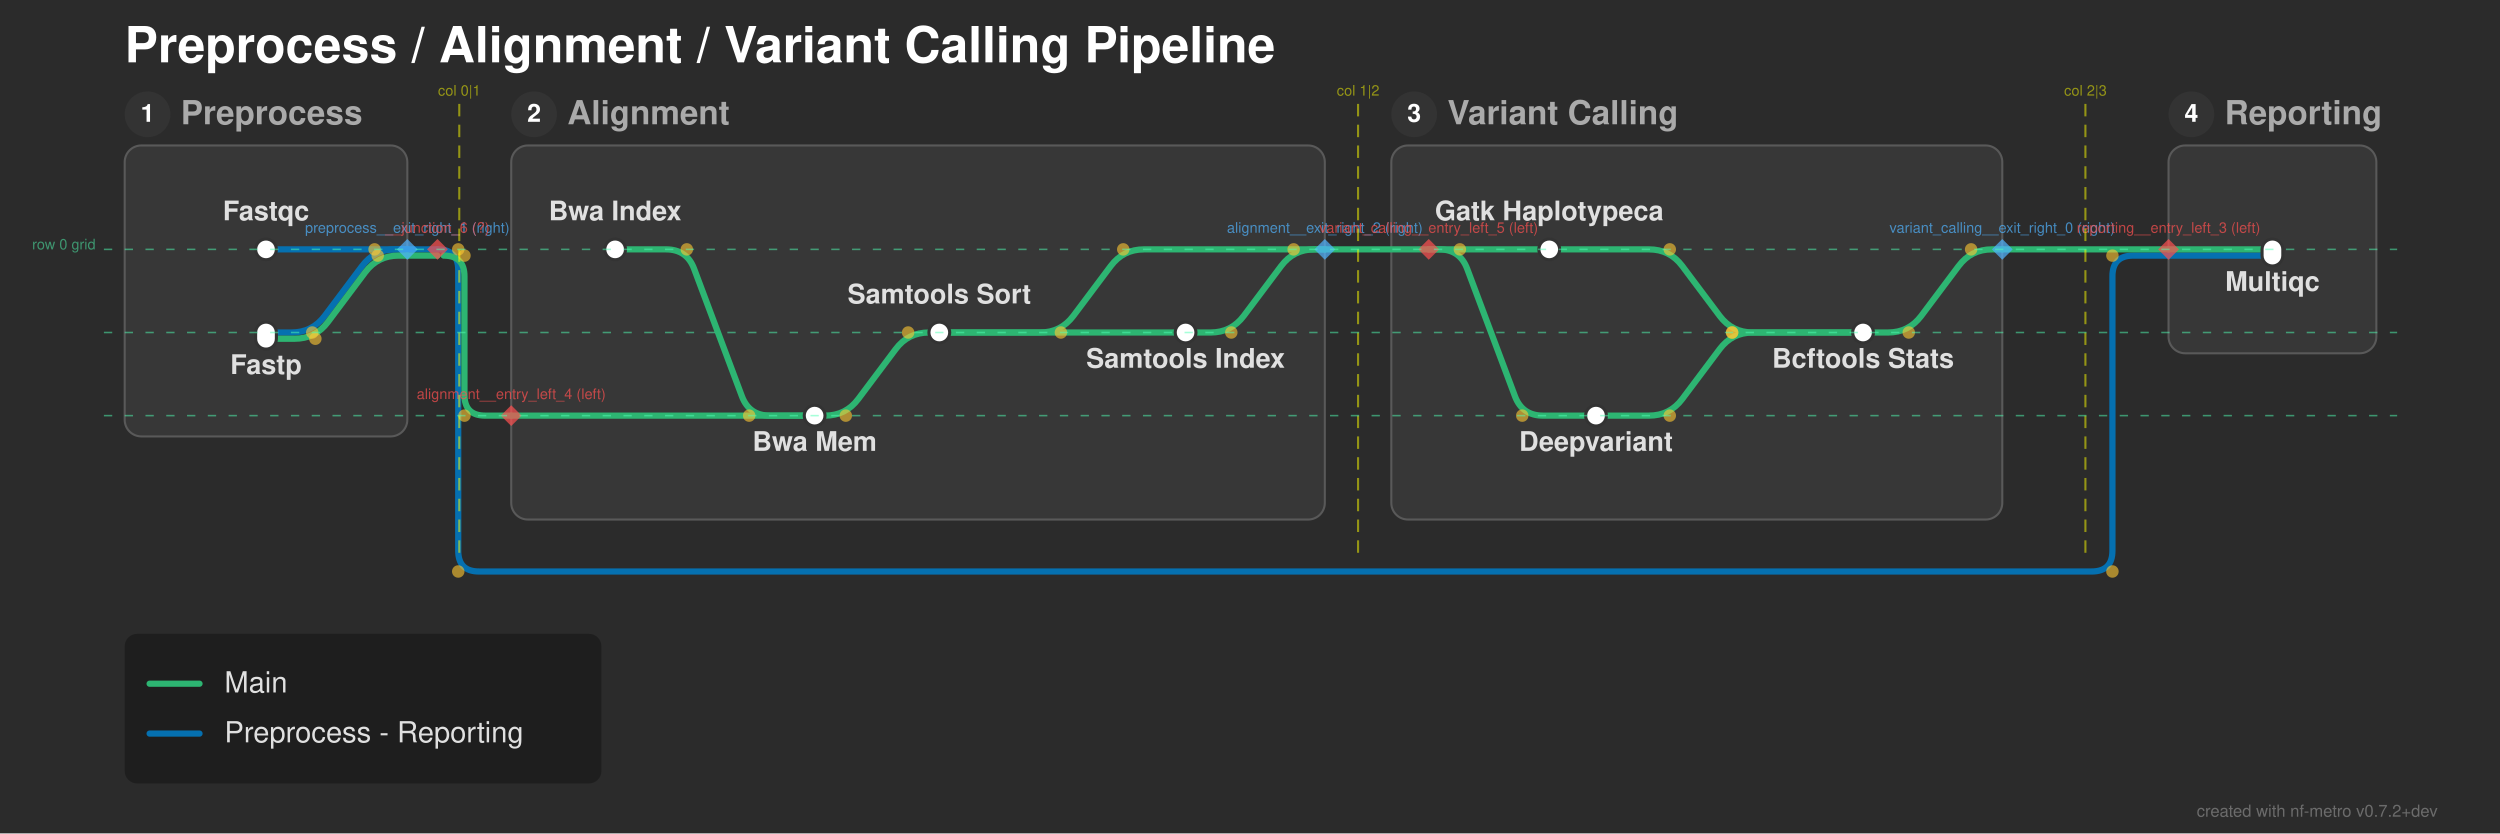
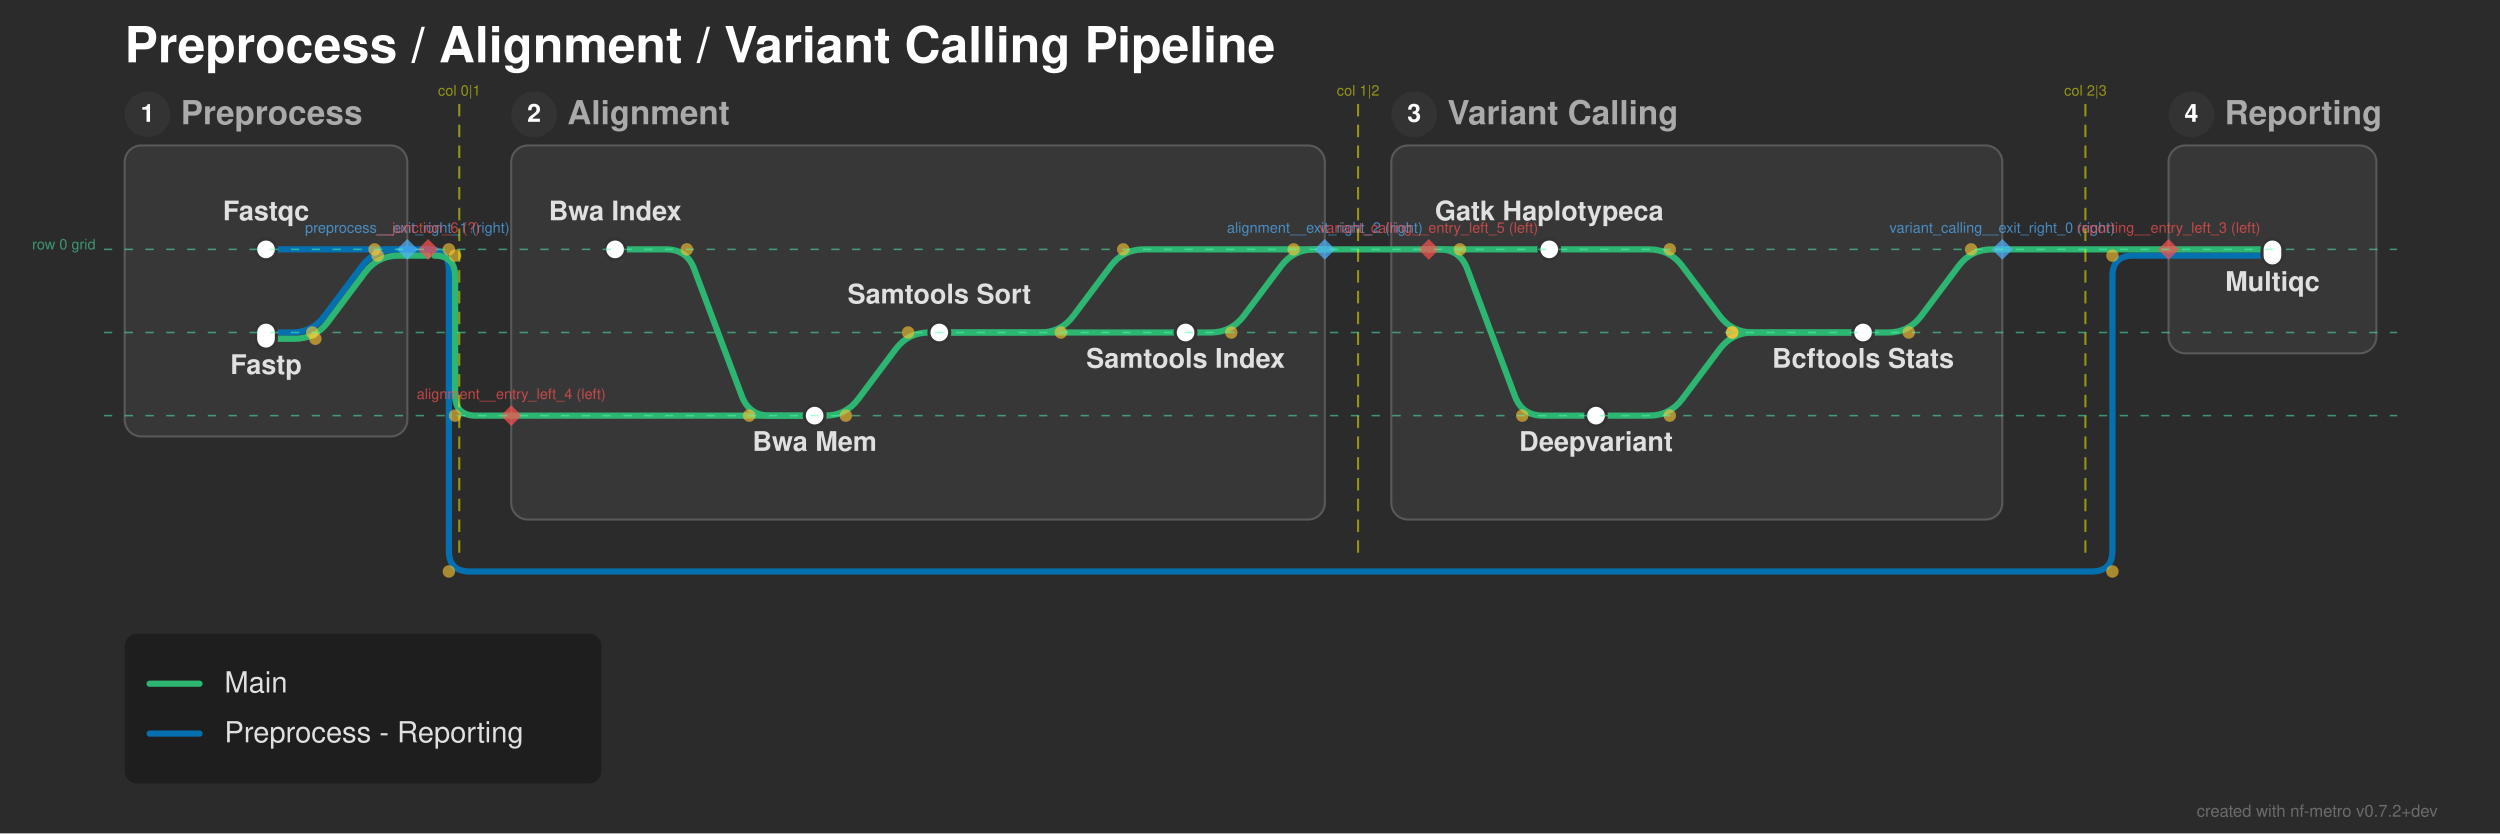
<svg xmlns="http://www.w3.org/2000/svg" width="1203" height="401" viewBox="0 0 1203 401">
  <defs>
</defs>
  <rect x="0" y="0" width="1203" height="401" fill="#2b2b2b" />
  <text x="60.0" y="30.0" font-size="24.0" fill="#ffffff" font-family="'Helvetica Neue', Helvetica, Arial, sans-serif" font-weight="bold" class="nf-metro-title">Preprocess / Alignment / Variant Calling Pipeline</text>
  <rect x="60.0" y="70.0" width="136.0" height="140.0" rx="8" ry="8" fill="#373737" stroke="#595959" stroke-width="1.0" class="nf-metro-section-box" data-section-id="preprocess" data-section-lines="main,preprocess_reporting" />
  <circle cx="71.0" cy="55.0" r="11" fill="#333333" class="nf-metro-section-num-circle" data-section-id="preprocess" />
  <text x="71.0" y="55.0" font-size="12" fill="#ffffff" font-family="'Helvetica Neue', Helvetica, Arial, sans-serif" font-weight="bold" text-anchor="middle" dy="0.3em" data-section-id="preprocess">1</text>
  <text x="87.0" y="55.0" font-size="16.0" fill="#aaaaaa" font-family="'Helvetica Neue', Helvetica, Arial, sans-serif" font-weight="bold" dy="0.3em" class="nf-metro-section-label" data-section-id="preprocess">Preprocess</text>
  <rect x="246.0" y="70.0" width="391.5" height="180.0" rx="8" ry="8" fill="#373737" stroke="#595959" stroke-width="1.0" class="nf-metro-section-box" data-section-id="alignment" data-section-lines="main" />
  <circle cx="257.0" cy="55.0" r="11" fill="#333333" class="nf-metro-section-num-circle" data-section-id="alignment" />
  <text x="257.0" y="55.0" font-size="12" fill="#ffffff" font-family="'Helvetica Neue', Helvetica, Arial, sans-serif" font-weight="bold" text-anchor="middle" dy="0.3em" data-section-id="alignment">2</text>
  <text x="273.0" y="55.0" font-size="16.0" fill="#aaaaaa" font-family="'Helvetica Neue', Helvetica, Arial, sans-serif" font-weight="bold" dy="0.3em" class="nf-metro-section-label" data-section-id="alignment">Alignment</text>
  <rect x="669.5" y="70.0" width="294.0" height="180.0" rx="8" ry="8" fill="#373737" stroke="#595959" stroke-width="1.0" class="nf-metro-section-box" data-section-id="variant_calling" data-section-lines="main" />
  <circle cx="680.5" cy="55.0" r="11" fill="#333333" class="nf-metro-section-num-circle" data-section-id="variant_calling" />
  <text x="680.5" y="55.0" font-size="12" fill="#ffffff" font-family="'Helvetica Neue', Helvetica, Arial, sans-serif" font-weight="bold" text-anchor="middle" dy="0.3em" data-section-id="variant_calling">3</text>
  <text x="696.5" y="55.0" font-size="16.0" fill="#aaaaaa" font-family="'Helvetica Neue', Helvetica, Arial, sans-serif" font-weight="bold" dy="0.3em" class="nf-metro-section-label" data-section-id="variant_calling">Variant Calling</text>
  <rect x="1043.5" y="70.0" width="100.0" height="100.0" rx="8" ry="8" fill="#373737" stroke="#595959" stroke-width="1.0" class="nf-metro-section-box" data-section-id="reporting" data-section-lines="main,preprocess_reporting" />
  <circle cx="1054.5" cy="55.0" r="11" fill="#333333" class="nf-metro-section-num-circle" data-section-id="reporting" />
  <text x="1054.5" y="55.0" font-size="12" fill="#ffffff" font-family="'Helvetica Neue', Helvetica, Arial, sans-serif" font-weight="bold" text-anchor="middle" dy="0.3em" data-section-id="reporting">4</text>
  <text x="1070.5" y="55.0" font-size="16.0" fill="#aaaaaa" font-family="'Helvetica Neue', Helvetica, Arial, sans-serif" font-weight="bold" dy="0.3em" class="nf-metro-section-label" data-section-id="reporting">Reporting</text>
  <path d="M128.0,120.0 L196.0,120.0" stroke="#0570b0" stroke-width="3.0" stroke-linecap="round" class="metro-line-preprocess_reporting" data-line-id="preprocess_reporting" />
  <path d="M1043.5,123.0 L1093.5,123.0" stroke="#0570b0" stroke-width="3.0" stroke-linecap="round" class="metro-line-preprocess_reporting" data-line-id="preprocess_reporting" />
  <path d="M128.0,160.0 L140.25,160.0 Q150.25,160.0,156.25,152.0 L174.25,128.0 Q180.25,120.0,190.25,120.0 L196.0,120.0" stroke="#0570b0" stroke-width="3.0" fill="none" stroke-linecap="round" stroke-linejoin="round" class="metro-line-preprocess_reporting" data-line-id="preprocess_reporting" />
-   <path d="M196.0,120.0 L210.5,120.0" stroke="#0570b0" stroke-width="3.0" stroke-linecap="round" class="metro-line-preprocess_reporting" data-line-id="preprocess_reporting" />
-   <path d="M210.5,120.0 L210.5,120.0 Q220.5,120.0,220.5,130.0 L220.5,265.0 Q220.5,275.0,230.5,275.0 L1006.5,275.0 Q1016.5,275.0,1016.5,265.0 L1016.5,133.0 Q1016.5,123.0,1026.5,123.0 L1043.5,123.0" stroke="#0570b0" stroke-width="3.0" fill="none" stroke-linecap="round" stroke-linejoin="round" class="metro-line-preprocess_reporting" data-line-id="preprocess_reporting" />
+   <path d="M196.0,120.0 L206.0,120.0" stroke="#0570b0" stroke-width="3.0" stroke-linecap="round" class="metro-line-preprocess_reporting" data-line-id="preprocess_reporting" />
+   <path d="M206.0,120.0 L206.0,120.0 Q216.0,120.0,216.0,130.0 L216.0,265.0 Q216.0,275.0,226.0,275.0 L1006.5,275.0 Q1016.5,275.0,1016.5,265.0 L1016.5,133.0 Q1016.5,123.0,1026.5,123.0 L1043.5,123.0" stroke="#0570b0" stroke-width="3.0" fill="none" stroke-linecap="round" stroke-linejoin="round" class="metro-line-preprocess_reporting" data-line-id="preprocess_reporting" />
  <path d="M296.0,120.0 L320.5,120.0 Q330.5,120.0,334.011,129.363 L356.989,190.637 Q360.5,200.0,370.5,200.0 L392.0,200.0" stroke="#2db572" stroke-width="3.0" fill="none" stroke-linecap="round" stroke-linejoin="round" class="metro-line-main" data-line-id="main" />
  <path d="M392.0,200.0 L397.0,200.0 Q407.0,200.0,413.0,192.0 L431.0,168.0 Q437.0,160.0,447.0,160.0 L452.0,160.0" stroke="#2db572" stroke-width="3.0" fill="none" stroke-linecap="round" stroke-linejoin="round" class="metro-line-main" data-line-id="main" />
  <path d="M452.0,160.0 L570.5,160.0" stroke="#2db572" stroke-width="3.0" stroke-linecap="round" class="metro-line-main" data-line-id="main" />
  <path d="M745.5,120.0 L793.5,120.0 Q803.5,120.0,809.5,128.0 L827.5,152.0 Q833.5,160.0,843.5,160.0 L896.5,160.0" stroke="#2db572" stroke-width="3.0" fill="none" stroke-linecap="round" stroke-linejoin="round" class="metro-line-main" data-line-id="main" />
  <path d="M768.0,200.0 L793.5,200.0 Q803.5,200.0,809.5,192.0 L827.5,168.0 Q833.5,160.0,843.5,160.0 L896.5,160.0" stroke="#2db572" stroke-width="3.0" fill="none" stroke-linecap="round" stroke-linejoin="round" class="metro-line-main" data-line-id="main" />
  <path d="M896.5,160.0 L908.5,160.0 Q918.5,160.0,924.5,152.0 L942.5,128.0 Q948.5,120.0,958.5,120.0 L963.5,120.0" stroke="#2db572" stroke-width="3.0" fill="none" stroke-linecap="round" stroke-linejoin="round" class="metro-line-main" data-line-id="main" />
  <path d="M1043.5,120.0 L1093.5,120.0" stroke="#2db572" stroke-width="3.0" stroke-linecap="round" class="metro-line-main" data-line-id="main" />
  <path d="M128.0,163.0 L141.75,163.0 Q151.75,163.0,157.75,155.0 L175.75,131.0 Q181.75,123.0,191.75,123.0 L196.0,123.0" stroke="#2db572" stroke-width="3.0" fill="none" stroke-linecap="round" stroke-linejoin="round" class="metro-line-main" data-line-id="main" />
  <path d="M246.0,200.0 L392.0,200.0" stroke="#2db572" stroke-width="3.0" stroke-linecap="round" class="metro-line-main" data-line-id="main" />
  <path d="M452.0,160.0 L500.5,160.0 Q510.5,160.0,516.5,152.0 L534.5,128.0 Q540.5,120.0,550.5,120.0 L637.5,120.0" stroke="#2db572" stroke-width="3.0" fill="none" stroke-linecap="round" stroke-linejoin="round" class="metro-line-main" data-line-id="main" />
  <path d="M687.5,120.0 L745.5,120.0" stroke="#2db572" stroke-width="3.0" stroke-linecap="round" class="metro-line-main" data-line-id="main" />
  <path d="M687.5,120.0 L692.5,120.0 Q702.5,120.0,706.011,129.363 L728.989,190.637 Q732.5,200.0,742.5,200.0 L768.0,200.0" stroke="#2db572" stroke-width="3.0" fill="none" stroke-linecap="round" stroke-linejoin="round" class="metro-line-main" data-line-id="main" />
  <path d="M570.5,160.0 L582.5,160.0 Q592.5,160.0,598.5,152.0 L616.5,128.0 Q622.5,120.0,632.5,120.0 L637.5,120.0" stroke="#2db572" stroke-width="3.0" fill="none" stroke-linecap="round" stroke-linejoin="round" class="metro-line-main" data-line-id="main" />
  <path d="M963.5,120.0 L1043.5,120.0" stroke="#2db572" stroke-width="3.0" stroke-linecap="round" class="metro-line-main" data-line-id="main" />
-   <path d="M196.0,123.0 L210.5,123.0" stroke="#2db572" stroke-width="3.0" stroke-linecap="round" class="metro-line-main" data-line-id="main" />
-   <path d="M213.5,123.0 L213.5,123.0 Q223.5,123.0,223.5,133.0 L223.5,190.0 Q223.5,200.0,233.5,200.0 L246.0,200.0" stroke="#2db572" stroke-width="3.0" fill="none" stroke-linecap="round" stroke-linejoin="round" class="metro-line-main" data-line-id="main" />
+   <path d="M196.0,123.0 L206.0,123.0" stroke="#2db572" stroke-width="3.0" stroke-linecap="round" class="metro-line-main" data-line-id="main" />
+   <path d="M209.0,123.0 L209.0,123.0 Q219.0,123.0,219.0,133.0 L219.0,190.0 Q219.0,200.0,229.0,200.0 L246.0,200.0" stroke="#2db572" stroke-width="3.0" fill="none" stroke-linecap="round" stroke-linejoin="round" class="metro-line-main" data-line-id="main" />
  <path d="M637.5,120.0 L687.5,120.0" stroke="#2db572" stroke-width="3.0" stroke-linecap="round" class="metro-line-main" data-line-id="main" />
  <rect x="123.0" y="115.0" width="10.0" height="10.0" rx="5.0" ry="5.0" fill="#ffffff" stroke="#333333" stroke-width="1.5" class="nf-metro-station" data-station-id="fastqc" data-station-lines="preprocess_reporting" data-station-label="Fastqc" data-section-id="preprocess" data-section-name="Preprocess" />
  <rect x="123.0" y="155.0" width="10.0" height="13.0" rx="5.0" ry="5.0" fill="#ffffff" stroke="#333333" stroke-width="1.5" class="nf-metro-station" data-station-id="fastp" data-station-lines="main,preprocess_reporting" data-station-label="Fastp" data-section-id="preprocess" data-section-name="Preprocess" />
  <rect x="291.0" y="115.0" width="10.0" height="10.0" rx="5.0" ry="5.0" fill="#ffffff" stroke="#333333" stroke-width="1.5" class="nf-metro-station" data-station-id="bwa_index" data-station-lines="main" data-station-label="Bwa Index" data-section-id="alignment" data-section-name="Alignment" />
  <rect x="387.0" y="195.0" width="10.0" height="10.0" rx="5.0" ry="5.0" fill="#ffffff" stroke="#333333" stroke-width="1.5" class="nf-metro-station" data-station-id="bwa_mem" data-station-lines="main" data-station-label="Bwa Mem" data-section-id="alignment" data-section-name="Alignment" />
  <rect x="447.0" y="155.0" width="10.0" height="10.0" rx="5.0" ry="5.0" fill="#ffffff" stroke="#333333" stroke-width="1.5" class="nf-metro-station" data-station-id="samtools_sort" data-station-lines="main" data-station-label="Samtools Sort" data-section-id="alignment" data-section-name="Alignment" />
  <rect x="565.5" y="155.0" width="10.0" height="10.0" rx="5.0" ry="5.0" fill="#ffffff" stroke="#333333" stroke-width="1.5" class="nf-metro-station" data-station-id="samtools_index" data-station-lines="main" data-station-label="Samtools Index" data-section-id="alignment" data-section-name="Alignment" />
  <rect x="740.5" y="115.0" width="10.0" height="10.0" rx="5.0" ry="5.0" fill="#ffffff" stroke="#333333" stroke-width="1.5" class="nf-metro-station" data-station-id="gatk_haplotypecaller" data-station-lines="main" data-station-label="Gatk Haplotypeca" data-section-id="variant_calling" data-section-name="Variant Calling" />
  <rect x="763.0" y="195.0" width="10.0" height="10.0" rx="5.0" ry="5.0" fill="#ffffff" stroke="#333333" stroke-width="1.5" class="nf-metro-station" data-station-id="deepvariant" data-station-lines="main" data-station-label="Deepvariant" data-section-id="variant_calling" data-section-name="Variant Calling" />
  <rect x="891.5" y="155.0" width="10.0" height="10.0" rx="5.0" ry="5.0" fill="#ffffff" stroke="#333333" stroke-width="1.5" class="nf-metro-station" data-station-id="bcftools_stats" data-station-lines="main" data-station-label="Bcftools Stats" data-section-id="variant_calling" data-section-name="Variant Calling" />
  <rect x="1088.5" y="115.0" width="10.0" height="13.0" rx="5.0" ry="5.0" fill="#ffffff" stroke="#333333" stroke-width="1.5" class="nf-metro-station" data-station-id="multiqc" data-station-lines="main,preprocess_reporting" data-station-label="Multiqc" data-section-id="reporting" data-section-name="Reporting" />
  <text x="296.0" y="106.0" font-size="13.0" fill="#e0e0e0" font-family="'Helvetica Neue', Helvetica, Arial, sans-serif" font-weight="bold" text-anchor="middle" dominant-baseline="auto" data-station-id="bwa_index" class="nf-metro-station-label">Bwa Index</text>
  <text x="745.5" y="106.0" font-size="13.0" fill="#e0e0e0" font-family="'Helvetica Neue', Helvetica, Arial, sans-serif" font-weight="bold" text-anchor="middle" dominant-baseline="auto" data-station-id="gatk_haplotypecaller" class="nf-metro-station-label">Gatk Haplotypeca</text>
  <text x="768.0" y="211.0" font-size="13.0" fill="#e0e0e0" font-family="'Helvetica Neue', Helvetica, Arial, sans-serif" font-weight="bold" text-anchor="middle" dominant-baseline="hanging" data-station-id="deepvariant" class="nf-metro-station-label">Deepvariant</text>
  <text x="128.0" y="106.0" font-size="13.0" fill="#e0e0e0" font-family="'Helvetica Neue', Helvetica, Arial, sans-serif" font-weight="bold" text-anchor="middle" dominant-baseline="auto" data-station-id="fastqc" class="nf-metro-station-label">Fastqc</text>
  <text x="1093.5" y="134.0" font-size="13.0" fill="#e0e0e0" font-family="'Helvetica Neue', Helvetica, Arial, sans-serif" font-weight="bold" text-anchor="middle" dominant-baseline="hanging" data-station-id="multiqc" class="nf-metro-station-label">Multiqc</text>
  <text x="128.0" y="174.0" font-size="13.0" fill="#e0e0e0" font-family="'Helvetica Neue', Helvetica, Arial, sans-serif" font-weight="bold" text-anchor="middle" dominant-baseline="hanging" data-station-id="fastp" class="nf-metro-station-label">Fastp</text>
  <text x="896.5" y="171.0" font-size="13.0" fill="#e0e0e0" font-family="'Helvetica Neue', Helvetica, Arial, sans-serif" font-weight="bold" text-anchor="middle" dominant-baseline="hanging" data-station-id="bcftools_stats" class="nf-metro-station-label">Bcftools Stats</text>
  <text x="392.0" y="211.0" font-size="13.0" fill="#e0e0e0" font-family="'Helvetica Neue', Helvetica, Arial, sans-serif" font-weight="bold" text-anchor="middle" dominant-baseline="hanging" data-station-id="bwa_mem" class="nf-metro-station-label">Bwa Mem</text>
  <text x="452.0" y="146.0" font-size="13.0" fill="#e0e0e0" font-family="'Helvetica Neue', Helvetica, Arial, sans-serif" font-weight="bold" text-anchor="middle" dominant-baseline="auto" data-station-id="samtools_sort" class="nf-metro-station-label">Samtools Sort</text>
  <text x="570.5" y="171.0" font-size="13.0" fill="#e0e0e0" font-family="'Helvetica Neue', Helvetica, Arial, sans-serif" font-weight="bold" text-anchor="middle" dominant-baseline="hanging" data-station-id="samtools_index" class="nf-metro-station-label">Samtools Index</text>
  <circle cx="330.5" cy="120.0" r="3.0" fill="rgba(255, 200, 50, 0.6)" />
  <circle cx="360.5" cy="200.0" r="3.0" fill="rgba(255, 200, 50, 0.6)" />
  <circle cx="407.0" cy="200.0" r="3.0" fill="rgba(255, 200, 50, 0.6)" />
  <circle cx="437.0" cy="160.0" r="3.0" fill="rgba(255, 200, 50, 0.6)" />
  <circle cx="803.5" cy="120.0" r="3.0" fill="rgba(255, 200, 50, 0.6)" />
  <circle cx="833.5" cy="160.0" r="3.0" fill="rgba(255, 200, 50, 0.6)" />
  <circle cx="803.5" cy="200.0" r="3.0" fill="rgba(255, 200, 50, 0.6)" />
  <circle cx="833.5" cy="160.0" r="3.0" fill="rgba(255, 200, 50, 0.6)" />
  <circle cx="918.5" cy="160.0" r="3.0" fill="rgba(255, 200, 50, 0.6)" />
  <circle cx="948.5" cy="120.0" r="3.0" fill="rgba(255, 200, 50, 0.6)" />
  <circle cx="151.75" cy="163.0" r="3.0" fill="rgba(255, 200, 50, 0.6)" />
  <circle cx="181.75" cy="123.0" r="3.0" fill="rgba(255, 200, 50, 0.6)" />
  <circle cx="510.5" cy="160.0" r="3.0" fill="rgba(255, 200, 50, 0.6)" />
  <circle cx="540.5" cy="120.0" r="3.0" fill="rgba(255, 200, 50, 0.6)" />
  <circle cx="702.5" cy="120.0" r="3.0" fill="rgba(255, 200, 50, 0.6)" />
  <circle cx="732.5" cy="200.0" r="3.0" fill="rgba(255, 200, 50, 0.6)" />
  <circle cx="592.5" cy="160.0" r="3.0" fill="rgba(255, 200, 50, 0.6)" />
  <circle cx="622.5" cy="120.0" r="3.0" fill="rgba(255, 200, 50, 0.6)" />
  <circle cx="150.25" cy="160.0" r="3.0" fill="rgba(255, 200, 50, 0.6)" />
  <circle cx="180.25" cy="120.0" r="3.0" fill="rgba(255, 200, 50, 0.6)" />
-   <circle cx="223.5" cy="123.0" r="3.0" fill="rgba(255, 200, 50, 0.6)" />
-   <circle cx="223.5" cy="200.0" r="3.0" fill="rgba(255, 200, 50, 0.6)" />
-   <circle cx="220.5" cy="120.0" r="3.0" fill="rgba(255, 200, 50, 0.6)" />
-   <circle cx="220.5" cy="275.0" r="3.0" fill="rgba(255, 200, 50, 0.6)" />
+   <circle cx="219.0" cy="123.0" r="3.0" fill="rgba(255, 200, 50, 0.6)" />
+   <circle cx="219.0" cy="200.0" r="3.0" fill="rgba(255, 200, 50, 0.6)" />
+   <circle cx="216.0" cy="120.0" r="3.0" fill="rgba(255, 200, 50, 0.6)" />
+   <circle cx="216.0" cy="275.0" r="3.0" fill="rgba(255, 200, 50, 0.6)" />
  <circle cx="1016.5" cy="275.0" r="3.0" fill="rgba(255, 200, 50, 0.6)" />
  <circle cx="1016.5" cy="123.0" r="3.0" fill="rgba(255, 200, 50, 0.6)" />
  <path d="M963.5,115.0 L968.5,120.0 L963.5,125.0 L958.5,120.0 Z" fill="rgba(80, 180, 255, 0.7)" stroke="none" />
  <text x="963.5" y="112.0" font-size="7" fill="rgba(80, 180, 255, 0.7)" font-family="'Helvetica Neue', Helvetica, Arial, sans-serif" text-anchor="middle" dominant-baseline="auto">variant_calling__exit_right_0 (right)</text>
  <path d="M196.0,115.0 L201.0,120.0 L196.0,125.0 L191.0,120.0 Z" fill="rgba(80, 180, 255, 0.7)" stroke="none" />
  <text x="196.0" y="112.0" font-size="7" fill="rgba(80, 180, 255, 0.7)" font-family="'Helvetica Neue', Helvetica, Arial, sans-serif" text-anchor="middle" dominant-baseline="auto">preprocess__exit_right_1 (right)</text>
  <path d="M637.5,115.0 L642.5,120.0 L637.5,125.0 L632.5,120.0 Z" fill="rgba(80, 180, 255, 0.7)" stroke="none" />
  <text x="637.5" y="112.0" font-size="7" fill="rgba(80, 180, 255, 0.7)" font-family="'Helvetica Neue', Helvetica, Arial, sans-serif" text-anchor="middle" dominant-baseline="auto">alignment__exit_right_2 (right)</text>
  <path d="M1043.5,115.0 L1048.5,120.0 L1043.5,125.0 L1038.5,120.0 Z" fill="rgba(255, 80, 80, 0.7)" stroke="none" />
  <text x="1043.5" y="112.0" font-size="7" fill="rgba(255, 80, 80, 0.7)" font-family="'Helvetica Neue', Helvetica, Arial, sans-serif" text-anchor="middle" dominant-baseline="auto">reporting__entry_left_3 (left)</text>
  <path d="M246.0,195.0 L251.0,200.0 L246.0,205.0 L241.0,200.0 Z" fill="rgba(255, 80, 80, 0.7)" stroke="none" />
  <text x="246.0" y="192.0" font-size="7" fill="rgba(255, 80, 80, 0.7)" font-family="'Helvetica Neue', Helvetica, Arial, sans-serif" text-anchor="middle" dominant-baseline="auto">alignment__entry_left_4 (left)</text>
  <path d="M687.5,115.0 L692.5,120.0 L687.5,125.0 L682.5,120.0 Z" fill="rgba(255, 80, 80, 0.7)" stroke="none" />
  <text x="687.5" y="112.0" font-size="7" fill="rgba(255, 80, 80, 0.7)" font-family="'Helvetica Neue', Helvetica, Arial, sans-serif" text-anchor="middle" dominant-baseline="auto">variant_calling__entry_left_5 (left)</text>
-   <path d="M210.5,115.0 L215.5,120.0 L210.5,125.0 L205.5,120.0 Z" fill="rgba(255, 80, 80, 0.7)" stroke="none" />
-   <text x="210.5" y="112.0" font-size="7" fill="rgba(255, 80, 80, 0.7)" font-family="'Helvetica Neue', Helvetica, Arial, sans-serif" text-anchor="middle" dominant-baseline="auto">__junction_6 (?)</text>
+   <path d="M206.0,115.0 L211.0,120.0 L206.0,125.0 L201.0,120.0 Z" fill="rgba(255, 80, 80, 0.7)" stroke="none" />
+   <text x="206.0" y="112.0" font-size="7" fill="rgba(255, 80, 80, 0.7)" font-family="'Helvetica Neue', Helvetica, Arial, sans-serif" text-anchor="middle" dominant-baseline="auto">__junction_6 (?)</text>
  <path d="M221.0,50.0 L221.0,270.0" stroke="rgba(255, 255, 0, 0.5)" stroke-width="1" stroke-dasharray="6,4" />
  <text x="221.0" y="46.0" font-size="7" fill="rgba(255, 255, 0, 0.5)" font-family="'Helvetica Neue', Helvetica, Arial, sans-serif" text-anchor="middle">col 0|1</text>
  <path d="M653.5,50.0 L653.5,270.0" stroke="rgba(255, 255, 0, 0.5)" stroke-width="1" stroke-dasharray="6,4" />
  <text x="653.5" y="46.0" font-size="7" fill="rgba(255, 255, 0, 0.5)" font-family="'Helvetica Neue', Helvetica, Arial, sans-serif" text-anchor="middle">col 1|2</text>
  <path d="M1003.5,50.0 L1003.5,270.0" stroke="rgba(255, 255, 0, 0.5)" stroke-width="1" stroke-dasharray="6,4" />
  <text x="1003.5" y="46.0" font-size="7" fill="rgba(255, 255, 0, 0.5)" font-family="'Helvetica Neue', Helvetica, Arial, sans-serif" text-anchor="middle">col 2|3</text>
  <path d="M50.0,120.0 L1153.5,120.0" stroke="rgba(80, 255, 180, 0.5)" stroke-width="0.75" stroke-dasharray="4,6" />
  <text x="46.0" y="120.0" font-size="7" fill="rgba(80, 255, 180, 0.5)" font-family="'Helvetica Neue', Helvetica, Arial, sans-serif" text-anchor="end">row 0 grid</text>
  <path d="M50.0,160.0 L1153.5,160.0" stroke="rgba(80, 255, 180, 0.5)" stroke-width="0.75" stroke-dasharray="4,6" />
  <path d="M50.0,200.0 L1153.5,200.0" stroke="rgba(80, 255, 180, 0.5)" stroke-width="0.75" stroke-dasharray="4,6" />
  <rect x="60.0" y="305.0" width="229.4" height="72.0" rx="6" ry="6" fill="rgba(0, 0, 0, 0.3)" />
  <path d="M72.0,329.0 L96.0,329.0" stroke="#2db572" stroke-width="3.0" stroke-linecap="round" />
  <text x="108.0" y="329.0" font-size="14.0" fill="#e0e0e0" font-family="'Helvetica Neue', Helvetica, Arial, sans-serif" dy="0.3em">Main</text>
  <path d="M72.0,353.0 L96.0,353.0" stroke="#0570b0" stroke-width="3.0" stroke-linecap="round" />
  <text x="108.0" y="353.0" font-size="14.0" fill="#e0e0e0" font-family="'Helvetica Neue', Helvetica, Arial, sans-serif" dy="0.3em">Preprocess - Reporting</text>
  <text x="1173.0" y="393.0" font-size="8" fill="rgba(150, 150, 150, 0.6)" font-family="'Helvetica Neue', Helvetica, Arial, sans-serif" text-anchor="end">created with nf-metro v0.7.2+dev</text>
</svg>
